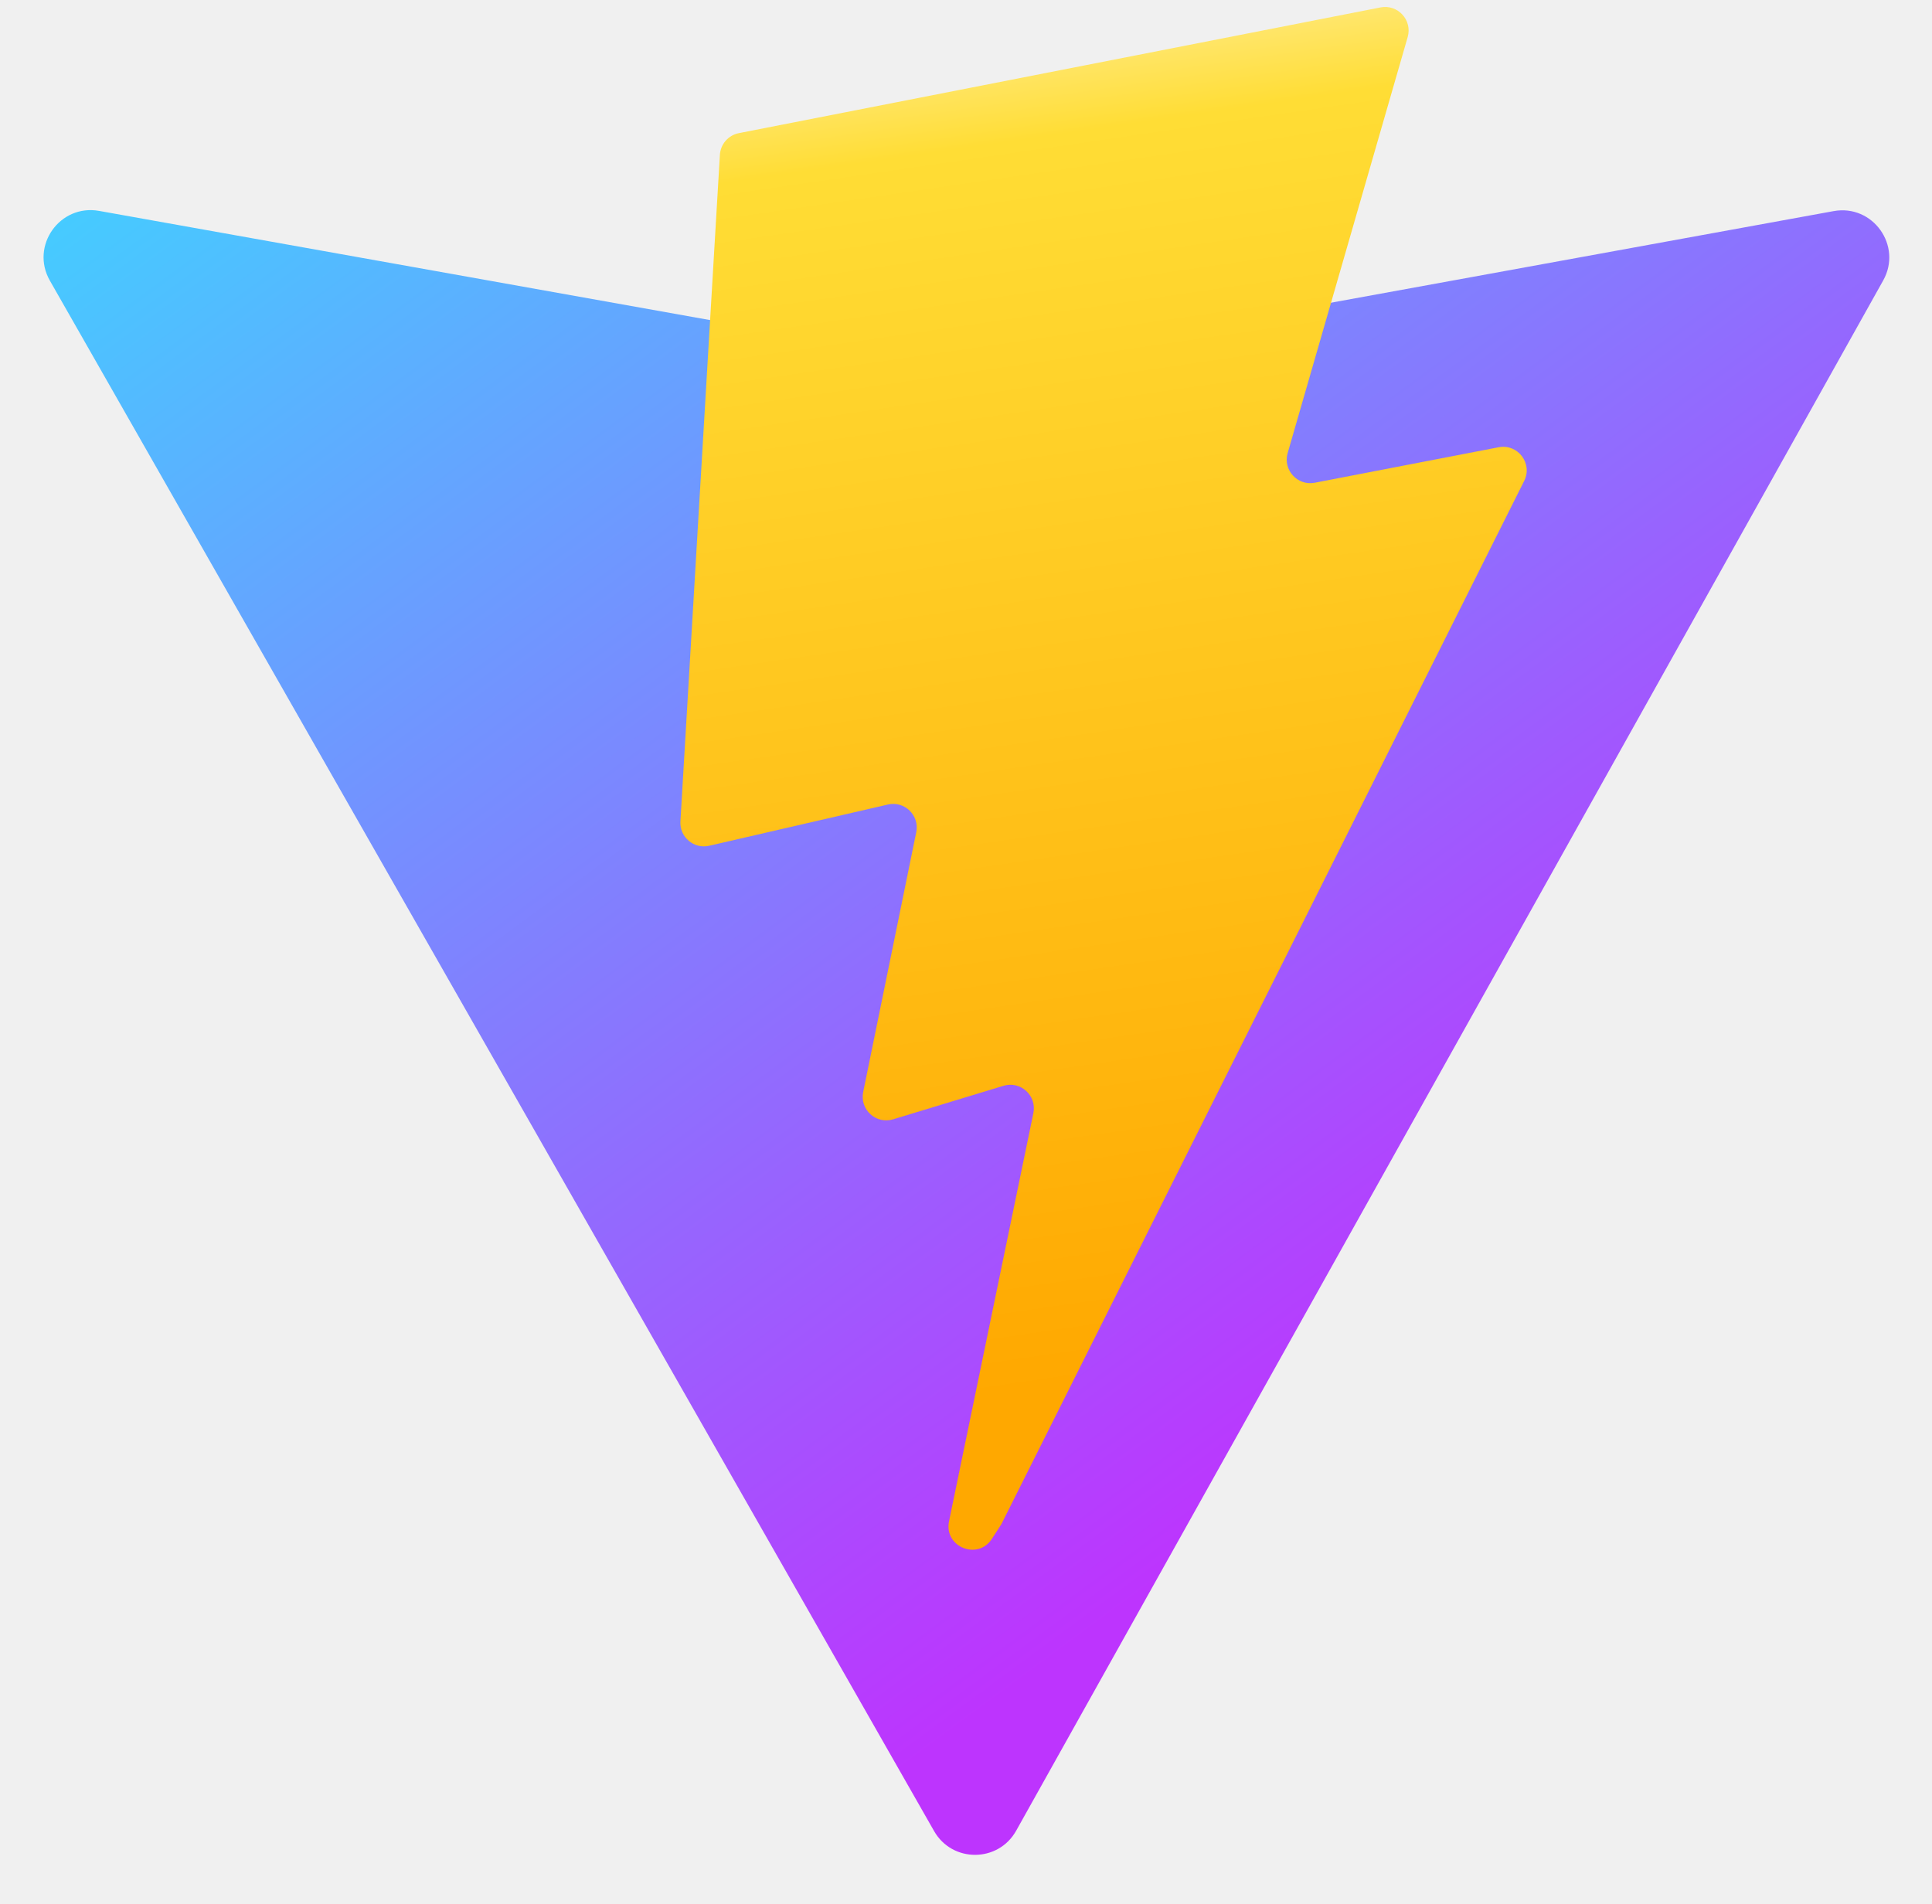
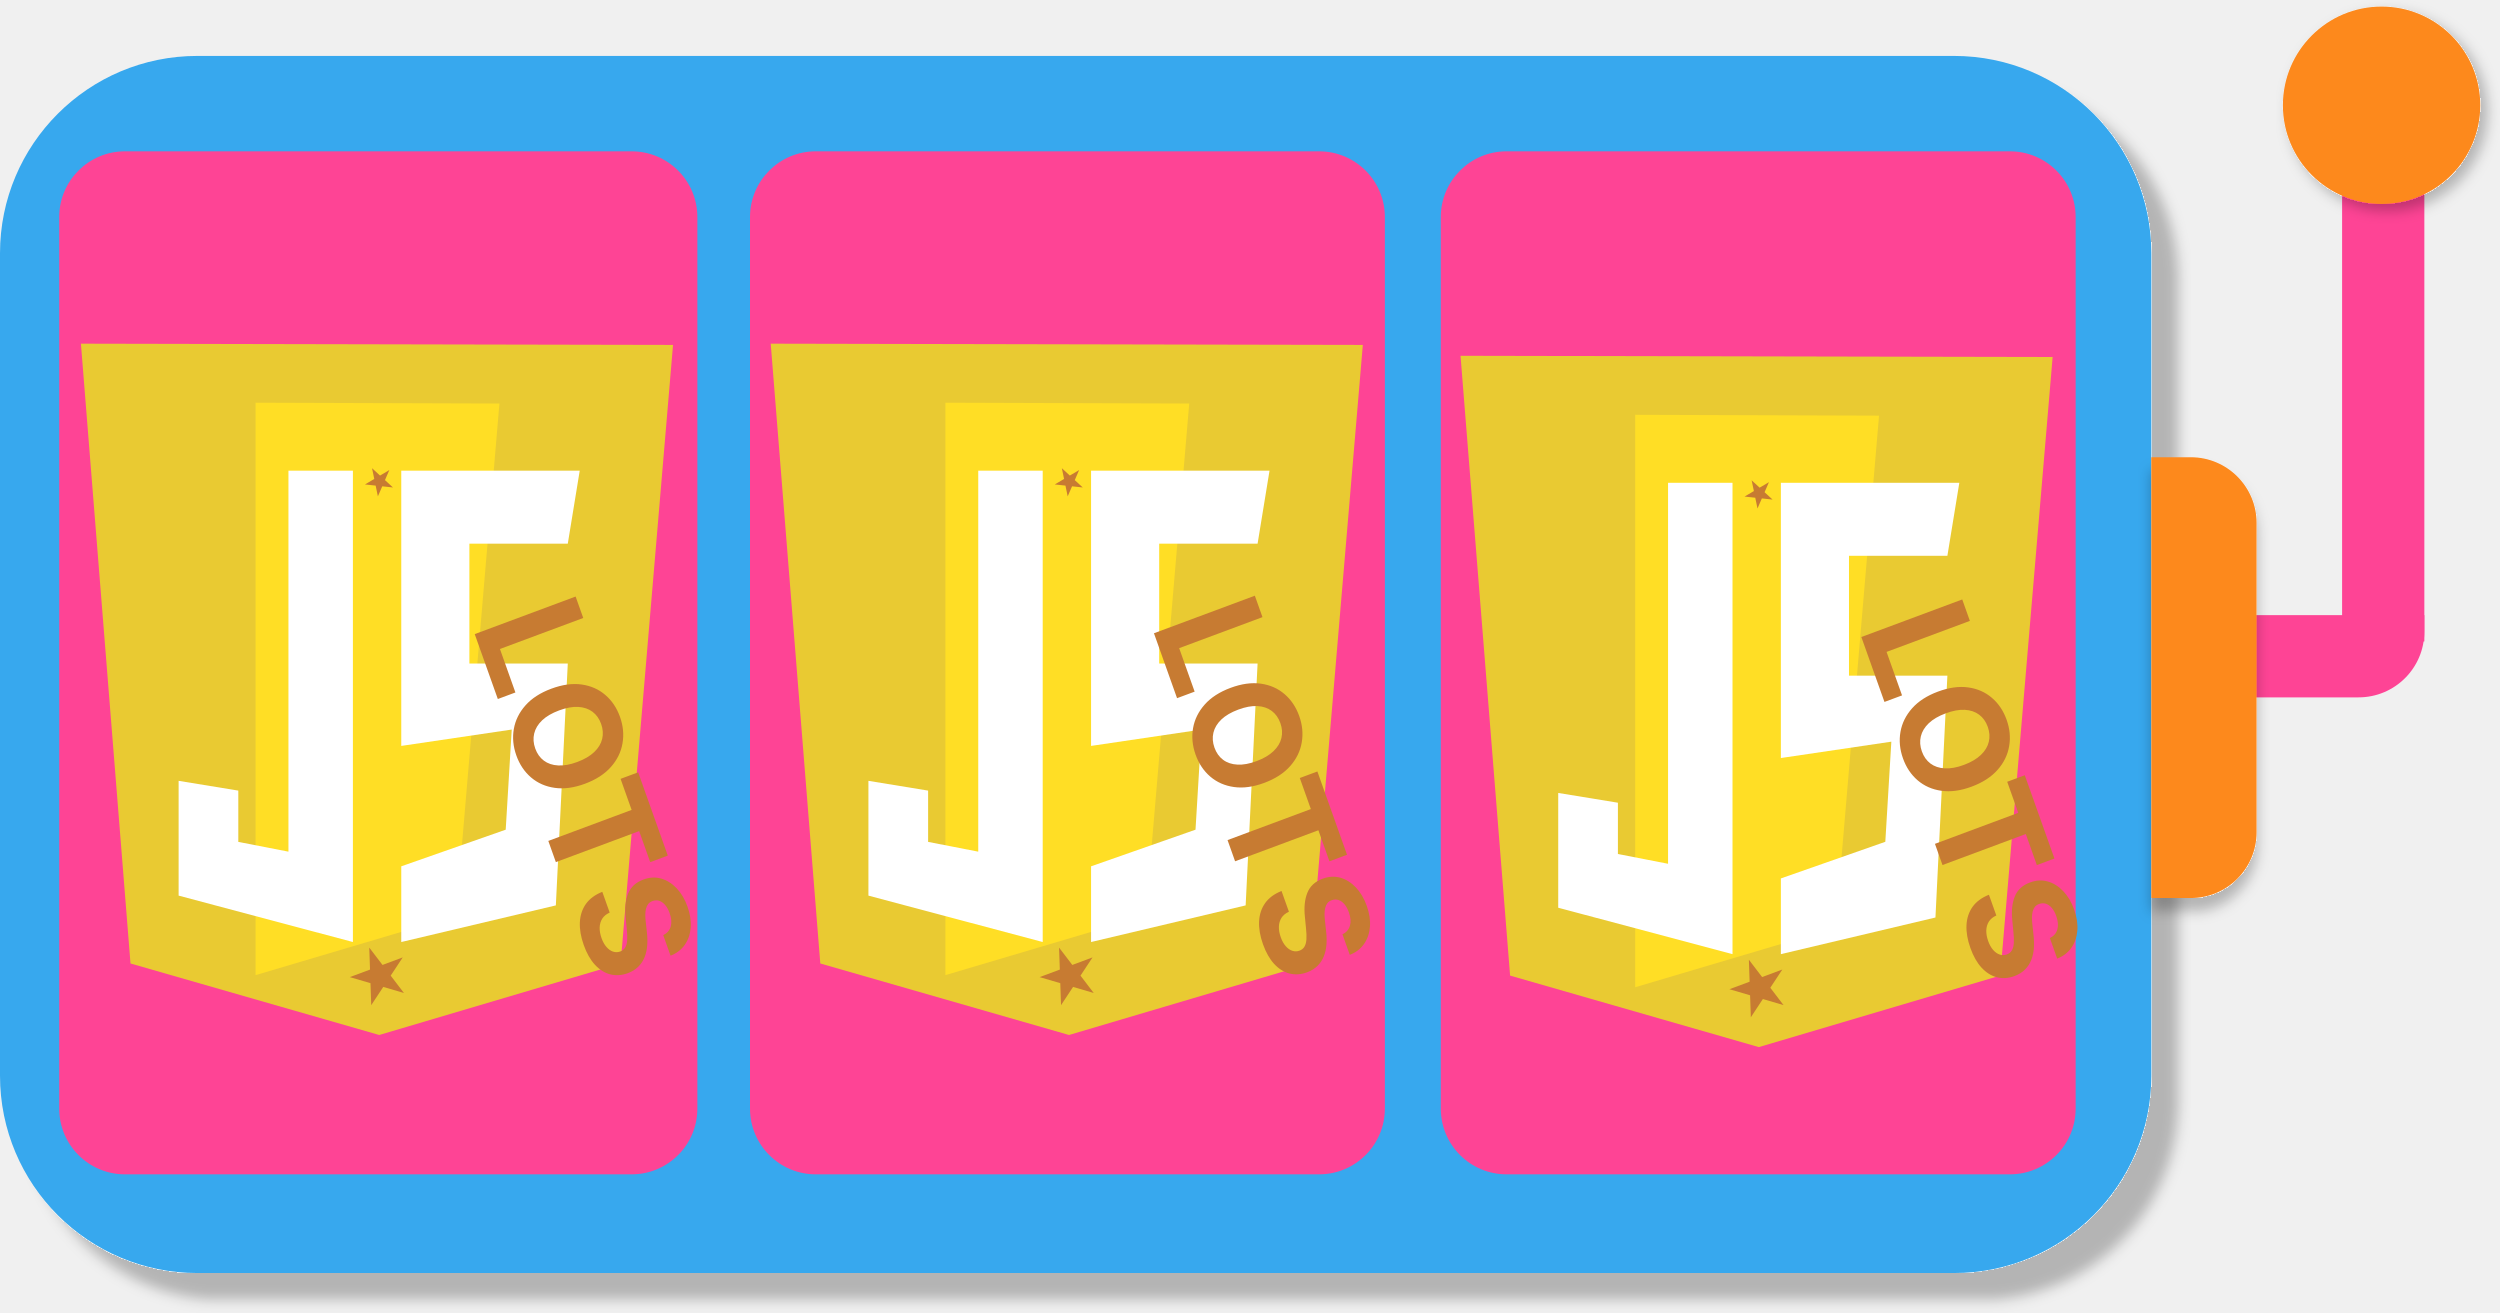
- <svg xmlns="http://www.w3.org/2000/svg" width="410" height="404" viewBox="0 0 410 404" fill="none">
-   <path d="M399.641 59.525L215.643 388.545C211.844 395.338 202.084 395.378 198.228 388.618L10.582 59.556C6.381 52.19 12.68 43.267 21.028 44.759L205.223 77.682C206.398 77.892 207.601 77.89 208.776 77.676L389.119 44.806C397.439 43.289 403.768 52.143 399.641 59.525Z" fill="url(#paint0_linear)" />
-   <path d="M292.965 1.574L156.801 28.255C154.563 28.694 152.906 30.59 152.771 32.866L144.395 174.33C144.198 177.662 147.258 180.248 150.51 179.498L188.42 170.749C191.967 169.931 195.172 173.055 194.443 176.622L183.18 231.775C182.422 235.487 185.907 238.661 189.532 237.56L212.947 230.446C216.577 229.344 220.065 232.527 219.297 236.242L201.398 322.875C200.278 328.294 207.486 331.249 210.492 326.603L212.5 323.5L323.454 102.072C325.312 98.365 322.108 94.137 318.036 94.923L279.014 102.454C275.347 103.161 272.227 99.746 273.262 96.158L298.731 7.867C299.767 4.273 296.636 0.855 292.965 1.574Z" fill="url(#paint1_linear)" />
+ <svg xmlns="http://www.w3.org/2000/svg" width="760" height="399" viewBox="0 0 760 399" fill="none">
+   <g filter="url(#filter0_d_237_81)">
+     <rect y="17" width="654" height="370" rx="60" fill="#37A8EE" />
+   </g>
+   <rect x="228" y="46" width="193" height="311" rx="20" fill="#FE4495" />
+   <rect x="18" y="46" width="194" height="311" rx="20" fill="#FE4495" />
+   <rect x="438" y="46" width="193" height="311" rx="20" fill="#FE4495" />
+   <rect x="712" y="51" width="25" height="144" fill="#FE4495" />
+   <g filter="url(#filter1_d_237_81)">
+     <circle cx="724" cy="32" r="30" fill="#FD891C" />
+   </g>
+   <path d="M661 187H737V192C737 203.046 728.046 212 717 212H661V187Z" fill="#FE4495" />
+   <path d="M39.672 292.9L24.6 104.476L204.6 104.855L188.663 292.9L115.279 314.636L39.672 292.9Z" fill="#E9CA32" />
+   <path d="M116.748 177.132L117.43 182.1L122.26 182.971L117.852 185.17L118.534 190.138L115.128 186.529L110.72 188.728L113.022 184.299L109.616 180.69L114.445 181.562L116.748 177.132Z" fill="#C77B32" />
+   <path d="M112.257 288.069L116.283 293.34L122.428 291.052L118.771 296.597L122.797 301.868L116.511 300.025L112.855 305.57L112.627 298.885L106.341 297.041L112.485 294.754L112.257 288.069Z" fill="#C77B32" />
+   <path d="M77.7 296.439V122.421L151.825 122.674L138.607 278.367L77.7 296.439Z" fill="#FFDE25" />
+   <path d="M107.284 143.083H87.687V258.905L72.445 255.936V240.344L54.3 237.374V272.269L107.284 286.376V143.083ZM121.984 143.083H176.236L172.607 165.283H142.695V201.712H172.607L168.977 275.239L121.984 286.376V263.36L153.736 252.223L155.569 221.783L121.984 226.757V143.083Z" fill="white" />
+   <path d="M113.097 142.33L115.527 144.568L118.358 142.895L117.029 145.951L119.458 148.189L116.207 147.839L114.877 150.894L114.197 147.623L110.946 147.273L113.777 145.601L113.097 142.33Z" fill="#C77B32" />
+   <path d="M144.316 192.764L174.986 181.345L177.306 187.864L151.982 197.293L156.685 210.511L151.339 212.502L144.316 192.764ZM177.865 238.243C174.52 239.489 171.448 239.911 168.648 239.509C165.852 239.118 163.445 238.059 161.429 236.332C159.426 234.611 157.94 232.391 156.973 229.671C155.998 226.931 155.742 224.241 156.205 221.602C156.668 218.963 157.847 216.575 159.744 214.436C161.64 212.298 164.255 210.608 167.59 209.367C170.935 208.122 174.005 207.695 176.801 208.086C179.597 208.477 181.997 209.533 184 211.254C186.013 212.971 187.507 215.199 188.482 217.939C189.45 220.659 189.702 223.339 189.239 225.978C188.789 228.623 187.617 231.015 185.72 233.153C183.828 235.301 181.209 236.998 177.865 238.243ZM175.513 231.634C177.679 230.827 179.39 229.821 180.646 228.615C181.905 227.418 182.71 226.09 183.061 224.629C183.412 223.169 183.307 221.651 182.746 220.075C182.185 218.499 181.312 217.267 180.125 216.379C178.939 215.491 177.485 214.998 175.766 214.899C174.049 214.811 172.108 215.17 169.942 215.976C167.775 216.783 166.062 217.784 164.803 218.981C163.548 220.187 162.745 221.52 162.394 222.981C162.043 224.441 162.148 225.959 162.708 227.535C163.269 229.111 164.143 230.343 165.329 231.231C166.516 232.119 167.967 232.608 169.683 232.696C171.403 232.795 173.346 232.441 175.513 231.634ZM188.653 236.771L193.999 234.781L203.01 260.104L197.663 262.095L194.304 252.655L168.98 262.083L166.688 255.64L192.012 246.211L188.653 236.771ZM201.624 284.285C202.789 283.715 203.544 282.849 203.888 281.686C204.232 280.524 204.125 279.16 203.568 277.594C203.19 276.53 202.72 275.687 202.16 275.066C201.61 274.441 201.005 274.03 200.347 273.832C199.692 273.644 199.035 273.672 198.376 273.918C197.82 274.102 197.382 274.396 197.062 274.799C196.745 275.212 196.518 275.701 196.379 276.264C196.25 276.823 196.181 277.44 196.172 278.114C196.173 278.784 196.219 279.484 196.308 280.212L196.635 283.227C196.814 284.684 196.854 286.067 196.755 287.377C196.655 288.687 196.388 289.889 195.952 290.984C195.516 292.078 194.884 293.035 194.056 293.855C193.232 294.684 192.183 295.342 190.909 295.828C189.028 296.517 187.229 296.641 185.512 296.2C183.809 295.766 182.26 294.797 180.865 293.293C179.484 291.795 178.347 289.792 177.455 287.282C176.569 284.793 176.177 282.484 176.279 280.355C176.384 278.235 176.996 276.382 178.116 274.794C179.249 273.213 180.91 271.986 183.099 271.115L185.343 277.423C184.34 277.876 183.587 278.492 183.084 279.27C182.594 280.055 182.332 280.954 182.296 281.967C182.275 282.987 182.464 284.059 182.864 285.183C183.257 286.287 183.758 287.186 184.366 287.88C184.979 288.584 185.65 289.056 186.38 289.296C187.109 289.536 187.844 289.518 188.583 289.243C189.271 288.987 189.777 288.565 190.1 287.979C190.426 287.403 190.615 286.662 190.666 285.756C190.72 284.861 190.683 283.801 190.552 282.576L190.196 278.907C189.9 276.073 190.153 273.654 190.955 271.651C191.758 269.647 193.294 268.228 195.564 267.395C197.417 266.693 199.216 266.586 200.961 267.073C202.709 267.57 204.287 268.557 205.695 270.033C207.102 271.51 208.206 273.372 209.005 275.621C209.82 277.909 210.141 280.051 209.969 282.048C209.801 284.054 209.193 285.792 208.145 287.262C207.096 288.733 205.664 289.823 203.847 290.533L201.624 284.285Z" fill="#C77B32" />
+   <path d="M249.372 292.9L234.3 104.476L414.3 104.855L398.363 292.9L324.979 314.636L249.372 292.9Z" fill="#E9CA32" />
+   <path d="M326.448 177.132L327.13 182.1L331.96 182.971L327.552 185.17L328.234 190.138L324.828 186.529L320.42 188.728L322.722 184.299L319.315 180.69L324.145 181.562L326.448 177.132Z" fill="#C77B32" />
+   <path d="M321.957 288.069L325.983 293.34L332.128 291.052L328.471 296.597L332.497 301.868L326.211 300.025L322.555 305.57L322.326 298.885L316.041 297.041L322.185 294.754L321.957 288.069Z" fill="#C77B32" />
+   <path d="M287.4 296.439V122.421L361.525 122.674L348.307 278.367L287.4 296.439Z" fill="#FFDE25" />
+   <path d="M316.984 143.083H297.387V258.905L282.145 255.936V240.344L264 237.374V272.269L316.984 286.376V143.083ZM331.684 143.083H385.935L382.306 165.283H352.395V201.712H382.306L378.677 275.239L331.684 286.376V263.36L363.435 252.223L365.269 221.783L331.684 226.757V143.083Z" fill="white" />
+   <path d="M322.797 142.33L325.227 144.568L328.058 142.895L326.728 145.951L329.158 148.189L325.907 147.839L324.577 150.894L323.897 147.623L320.645 147.273L323.477 145.601L322.797 142.33Z" fill="#C77B32" />
+   <path d="M350.802 192.51L381.472 181.091L383.792 187.61L358.468 197.038L363.171 210.257L357.825 212.247L350.802 192.51ZM384.351 237.989C381.006 239.234 377.934 239.656 375.134 239.255C372.338 238.864 369.932 237.805 367.915 236.077C365.912 234.357 364.427 232.136 363.459 229.416C362.484 226.676 362.228 223.987 362.691 221.348C363.154 218.709 364.334 216.32 366.23 214.182C368.126 212.044 370.741 210.354 374.076 209.112C377.421 207.867 380.491 207.44 383.287 207.831C386.083 208.222 388.483 209.278 390.486 210.999C392.499 212.716 393.993 214.945 394.968 217.685C395.936 220.405 396.188 223.084 395.725 225.723C395.276 228.369 394.103 230.76 392.207 232.898C390.314 235.047 387.695 236.743 384.351 237.989ZM381.999 231.379C384.165 230.573 385.876 229.566 387.132 228.36C388.391 227.164 389.196 225.835 389.547 224.375C389.898 222.914 389.793 221.396 389.232 219.82C388.671 218.244 387.798 217.013 386.611 216.124C385.425 215.236 383.971 214.743 382.252 214.644C380.536 214.556 378.594 214.915 376.428 215.722C374.261 216.528 372.548 217.53 371.289 218.726C370.034 219.932 369.231 221.266 368.88 222.726C368.529 224.187 368.634 225.705 369.195 227.281C369.755 228.856 370.629 230.088 371.815 230.976C373.002 231.865 374.453 232.353 376.17 232.441C377.889 232.54 379.832 232.186 381.999 231.379ZM395.139 236.517L400.485 234.526L409.496 259.849L404.149 261.84L400.791 252.4L375.466 261.829L373.174 255.385L398.498 245.956L395.139 236.517ZM408.11 284.031C409.276 283.46 410.03 282.594 410.374 281.432C410.718 280.269 410.611 278.905 410.054 277.339C409.676 276.275 409.206 275.433 408.646 274.812C408.096 274.187 407.492 273.775 406.833 273.577C406.178 273.389 405.521 273.418 404.862 273.663C404.306 273.847 403.868 274.141 403.548 274.544C403.231 274.958 403.004 275.446 402.865 276.009C402.736 276.569 402.667 277.185 402.658 277.859C402.659 278.53 402.705 279.229 402.794 279.957L403.121 282.973C403.3 284.429 403.34 285.812 403.241 287.122C403.141 288.432 402.874 289.635 402.438 290.729C402.002 291.823 401.37 292.78 400.542 293.6C399.718 294.43 398.669 295.088 397.395 295.573C395.514 296.262 393.715 296.386 391.998 295.946C390.295 295.511 388.746 294.542 387.351 293.038C385.97 291.54 384.834 289.537 383.941 287.028C383.055 284.539 382.663 282.229 382.765 280.1C382.87 277.981 383.482 276.127 384.602 274.54C385.736 272.958 387.396 271.732 389.585 270.86L391.83 277.168C390.826 277.621 390.073 278.237 389.57 279.016C389.08 279.8 388.818 280.699 388.783 281.713C388.761 282.732 388.95 283.804 389.35 284.928C389.743 286.033 390.244 286.932 390.853 287.626C391.465 288.33 392.136 288.802 392.866 289.041C393.596 289.281 394.33 289.264 395.069 288.989C395.758 288.732 396.263 288.311 396.586 287.724C396.913 287.148 397.101 286.407 397.152 285.502C397.207 284.606 397.169 283.546 397.038 282.322L396.682 278.652C396.386 275.818 396.639 273.4 397.442 271.396C398.244 269.392 399.78 267.974 402.05 267.14C403.903 266.439 405.702 266.331 407.447 266.818C409.196 267.315 410.773 268.302 412.181 269.779C413.588 271.255 414.692 273.118 415.492 275.366C416.306 277.655 416.627 279.797 416.456 281.793C416.288 283.799 415.679 285.538 414.631 287.008C413.582 288.478 412.15 289.568 410.334 290.279L408.11 284.031Z" fill="#C77B32" />
+   <path d="M459.072 296.583L444 108.159L624 108.537L608.063 296.583L534.679 318.319L459.072 296.583Z" fill="#E9CA32" />
+   <path d="M536.147 180.815L536.83 185.783L541.66 186.654L537.252 188.853L537.934 193.821L534.528 190.212L530.12 192.411L532.422 187.982L529.015 184.373L533.845 185.244L536.147 180.815Z" fill="#C77B32" />
+   <path d="M531.657 291.752L535.683 297.022L541.827 294.735L538.171 300.28L542.197 305.551L535.911 303.707L532.255 309.252L532.026 302.568L525.741 300.724L531.885 298.436L531.657 291.752Z" fill="#C77B32" />
+   <path d="M497.1 300.122V126.104L571.225 126.356L558.007 282.049L497.1 300.122Z" fill="#FFDE25" />
+   <path d="M526.684 146.766H507.087V262.588L491.845 259.618V244.027L473.7 241.057V275.952L526.684 290.058V146.766ZM541.384 146.766H595.635L592.006 168.965H562.094V205.394H592.006L588.377 278.922L541.384 290.058V267.043L573.135 255.906L574.969 225.466L541.384 230.44V146.766Z" fill="white" />
+   <path d="M532.497 146.012L534.927 148.25L537.758 146.578L536.428 149.633L538.858 151.871L535.607 151.522L534.277 154.577L533.597 151.305L530.345 150.956L533.177 149.284L532.497 146.012Z" fill="#C77B32" />
+   <path d="M565.852 193.651L596.523 182.232L598.842 188.751L573.518 198.18L578.222 211.399L572.875 213.389L565.852 193.651ZM599.401 239.131C596.057 240.376 592.984 240.798 590.185 240.397C587.388 240.006 584.982 238.946 582.965 237.219C580.963 235.498 579.477 233.278 578.509 230.558C577.534 227.818 577.278 225.128 577.741 222.489C578.204 219.851 579.384 217.462 581.28 215.324C583.177 213.186 585.792 211.496 589.127 210.254C592.471 209.009 595.542 208.582 598.338 208.973C601.134 209.364 603.534 210.42 605.537 212.141C607.549 213.858 609.043 216.087 610.018 218.827C610.986 221.547 611.239 224.226 610.776 226.865C610.326 229.51 609.153 231.902 607.257 234.04C605.364 236.189 602.746 237.885 599.401 239.131ZM597.049 232.521C599.216 231.715 600.927 230.708 602.182 229.502C603.441 228.306 604.246 226.977 604.597 225.517C604.948 224.056 604.843 222.538 604.283 220.962C603.722 219.386 602.848 218.154 601.662 217.266C600.475 216.378 599.022 215.885 597.302 215.786C595.586 215.698 593.645 216.057 591.478 216.864C589.312 217.67 587.599 218.672 586.34 219.868C585.084 221.074 584.281 222.407 583.93 223.868C583.579 225.329 583.684 226.847 584.245 228.423C584.806 229.998 585.679 231.23 586.866 232.118C588.053 233.007 589.504 233.495 591.22 233.583C592.94 233.682 594.883 233.328 597.049 232.521ZM610.19 237.659L615.536 235.668L624.546 260.991L619.2 262.982L615.841 253.542L590.517 262.971L588.224 256.527L613.548 247.098L610.19 237.659ZM623.161 285.172C624.326 284.602 625.081 283.736 625.425 282.574C625.769 281.411 625.662 280.047 625.105 278.481C624.726 277.417 624.257 276.575 623.697 275.954C623.146 275.329 622.542 274.917 621.884 274.719C621.229 274.531 620.572 274.56 619.913 274.805C619.357 274.989 618.919 275.283 618.598 275.686C618.282 276.1 618.054 276.588 617.916 277.151C617.787 277.711 617.718 278.327 617.709 279.001C617.71 279.672 617.755 280.371 617.845 281.099L618.171 284.115C618.35 285.571 618.39 286.954 618.291 288.264C618.192 289.574 617.924 290.776 617.488 291.871C617.052 292.965 616.421 293.922 615.593 294.742C614.769 295.572 613.72 296.229 612.445 296.715C610.565 297.404 608.766 297.528 607.049 297.088C605.345 296.653 603.796 295.684 602.402 294.18C601.021 292.682 599.884 290.679 598.991 288.17C598.106 285.68 597.714 283.371 597.815 281.242C597.92 279.123 598.533 277.269 599.653 275.682C600.786 274.1 602.447 272.874 604.636 272.002L606.88 278.31C605.877 278.763 605.123 279.379 604.62 280.158C604.131 280.942 603.868 281.841 603.833 282.855C603.812 283.874 604.001 284.946 604.401 286.07C604.794 287.174 605.294 288.073 605.903 288.768C606.515 289.472 607.186 289.944 607.916 290.183C608.646 290.423 609.38 290.405 610.119 290.13C610.808 289.874 611.314 289.453 611.637 288.866C611.963 288.29 612.152 287.549 612.203 286.644C612.257 285.748 612.219 284.688 612.089 283.464L611.733 279.794C611.437 276.96 611.69 274.542 612.492 272.538C613.294 270.534 614.83 269.116 617.1 268.282C618.954 267.58 620.753 267.473 622.498 267.96C624.246 268.457 625.824 269.444 627.231 270.921C628.639 272.397 629.742 274.26 630.542 276.508C631.356 278.796 631.678 280.939 631.506 282.935C631.338 284.941 630.73 286.679 629.681 288.15C628.633 289.62 627.2 290.71 625.384 291.421L623.161 285.172Z" fill="#C77B32" />
+   <g filter="url(#filter2_d_237_81)">
+     <path d="M654 139H666C677.046 139 686 147.954 686 159V253C686 264.046 677.046 273 666 273H654V139Z" fill="#FD891C" />
+   </g>
  <defs>
-     <linearGradient id="paint0_linear" x1="6" y1="33" x2="235" y2="344" gradientUnits="userSpaceOnUse">
-       <stop stop-color="#41D1FF" />
-       <stop offset="1" stop-color="#BD34FE" />
-     </linearGradient>
-     <linearGradient id="paint1_linear" x1="194.651" y1="8.818" x2="236.076" y2="292.989" gradientUnits="userSpaceOnUse">
-       <stop stop-color="#FFEA83" />
-       <stop offset="0.083" stop-color="#FFDD35" />
-       <stop offset="1" stop-color="#FFA800" />
-     </linearGradient>
+     <filter id="filter0_d_237_81" x="0" y="17" width="666" height="382" filterUnits="userSpaceOnUse" color-interpolation-filters="sRGB">
+       <feFlood flood-opacity="0" result="BackgroundImageFix" />
+       <feColorMatrix in="SourceAlpha" type="matrix" values="0 0 0 0 0 0 0 0 0 0 0 0 0 0 0 0 0 0 127 0" result="hardAlpha" />
+       <feOffset dx="8" dy="8" />
+       <feGaussianBlur stdDeviation="2" />
+       <feComposite in2="hardAlpha" operator="out" />
+       <feColorMatrix type="matrix" values="0 0 0 0 0 0 0 0 0 0 0 0 0 0 0 0 0 0 0.25 0" />
+       <feBlend mode="normal" in2="BackgroundImageFix" result="effect1_dropShadow_237_81" />
+       <feBlend mode="normal" in="SourceGraphic" in2="effect1_dropShadow_237_81" result="shape" />
+     </filter>
+     <filter id="filter1_d_237_81" x="692" y="0" width="68" height="68" filterUnits="userSpaceOnUse" color-interpolation-filters="sRGB">
+       <feFlood flood-opacity="0" result="BackgroundImageFix" />
+       <feColorMatrix in="SourceAlpha" type="matrix" values="0 0 0 0 0 0 0 0 0 0 0 0 0 0 0 0 0 0 127 0" result="hardAlpha" />
+       <feOffset dx="2" dy="2" />
+       <feGaussianBlur stdDeviation="2" />
+       <feComposite in2="hardAlpha" operator="out" />
+       <feColorMatrix type="matrix" values="0 0 0 0 0 0 0 0 0 0 0 0 0 0 0 0 0 0 0.25 0" />
+       <feBlend mode="normal" in2="BackgroundImageFix" result="effect1_dropShadow_237_81" />
+       <feBlend mode="normal" in="SourceGraphic" in2="effect1_dropShadow_237_81" result="shape" />
+     </filter>
+     <filter id="filter2_d_237_81" x="650" y="139" width="40" height="142" filterUnits="userSpaceOnUse" color-interpolation-filters="sRGB">
+       <feFlood flood-opacity="0" result="BackgroundImageFix" />
+       <feColorMatrix in="SourceAlpha" type="matrix" values="0 0 0 0 0 0 0 0 0 0 0 0 0 0 0 0 0 0 127 0" result="hardAlpha" />
+       <feOffset dy="4" />
+       <feGaussianBlur stdDeviation="2" />
+       <feComposite in2="hardAlpha" operator="out" />
+       <feColorMatrix type="matrix" values="0 0 0 0 0 0 0 0 0 0 0 0 0 0 0 0 0 0 0.25 0" />
+       <feBlend mode="normal" in2="BackgroundImageFix" result="effect1_dropShadow_237_81" />
+       <feBlend mode="normal" in="SourceGraphic" in2="effect1_dropShadow_237_81" result="shape" />
+     </filter>
  </defs>
</svg>
